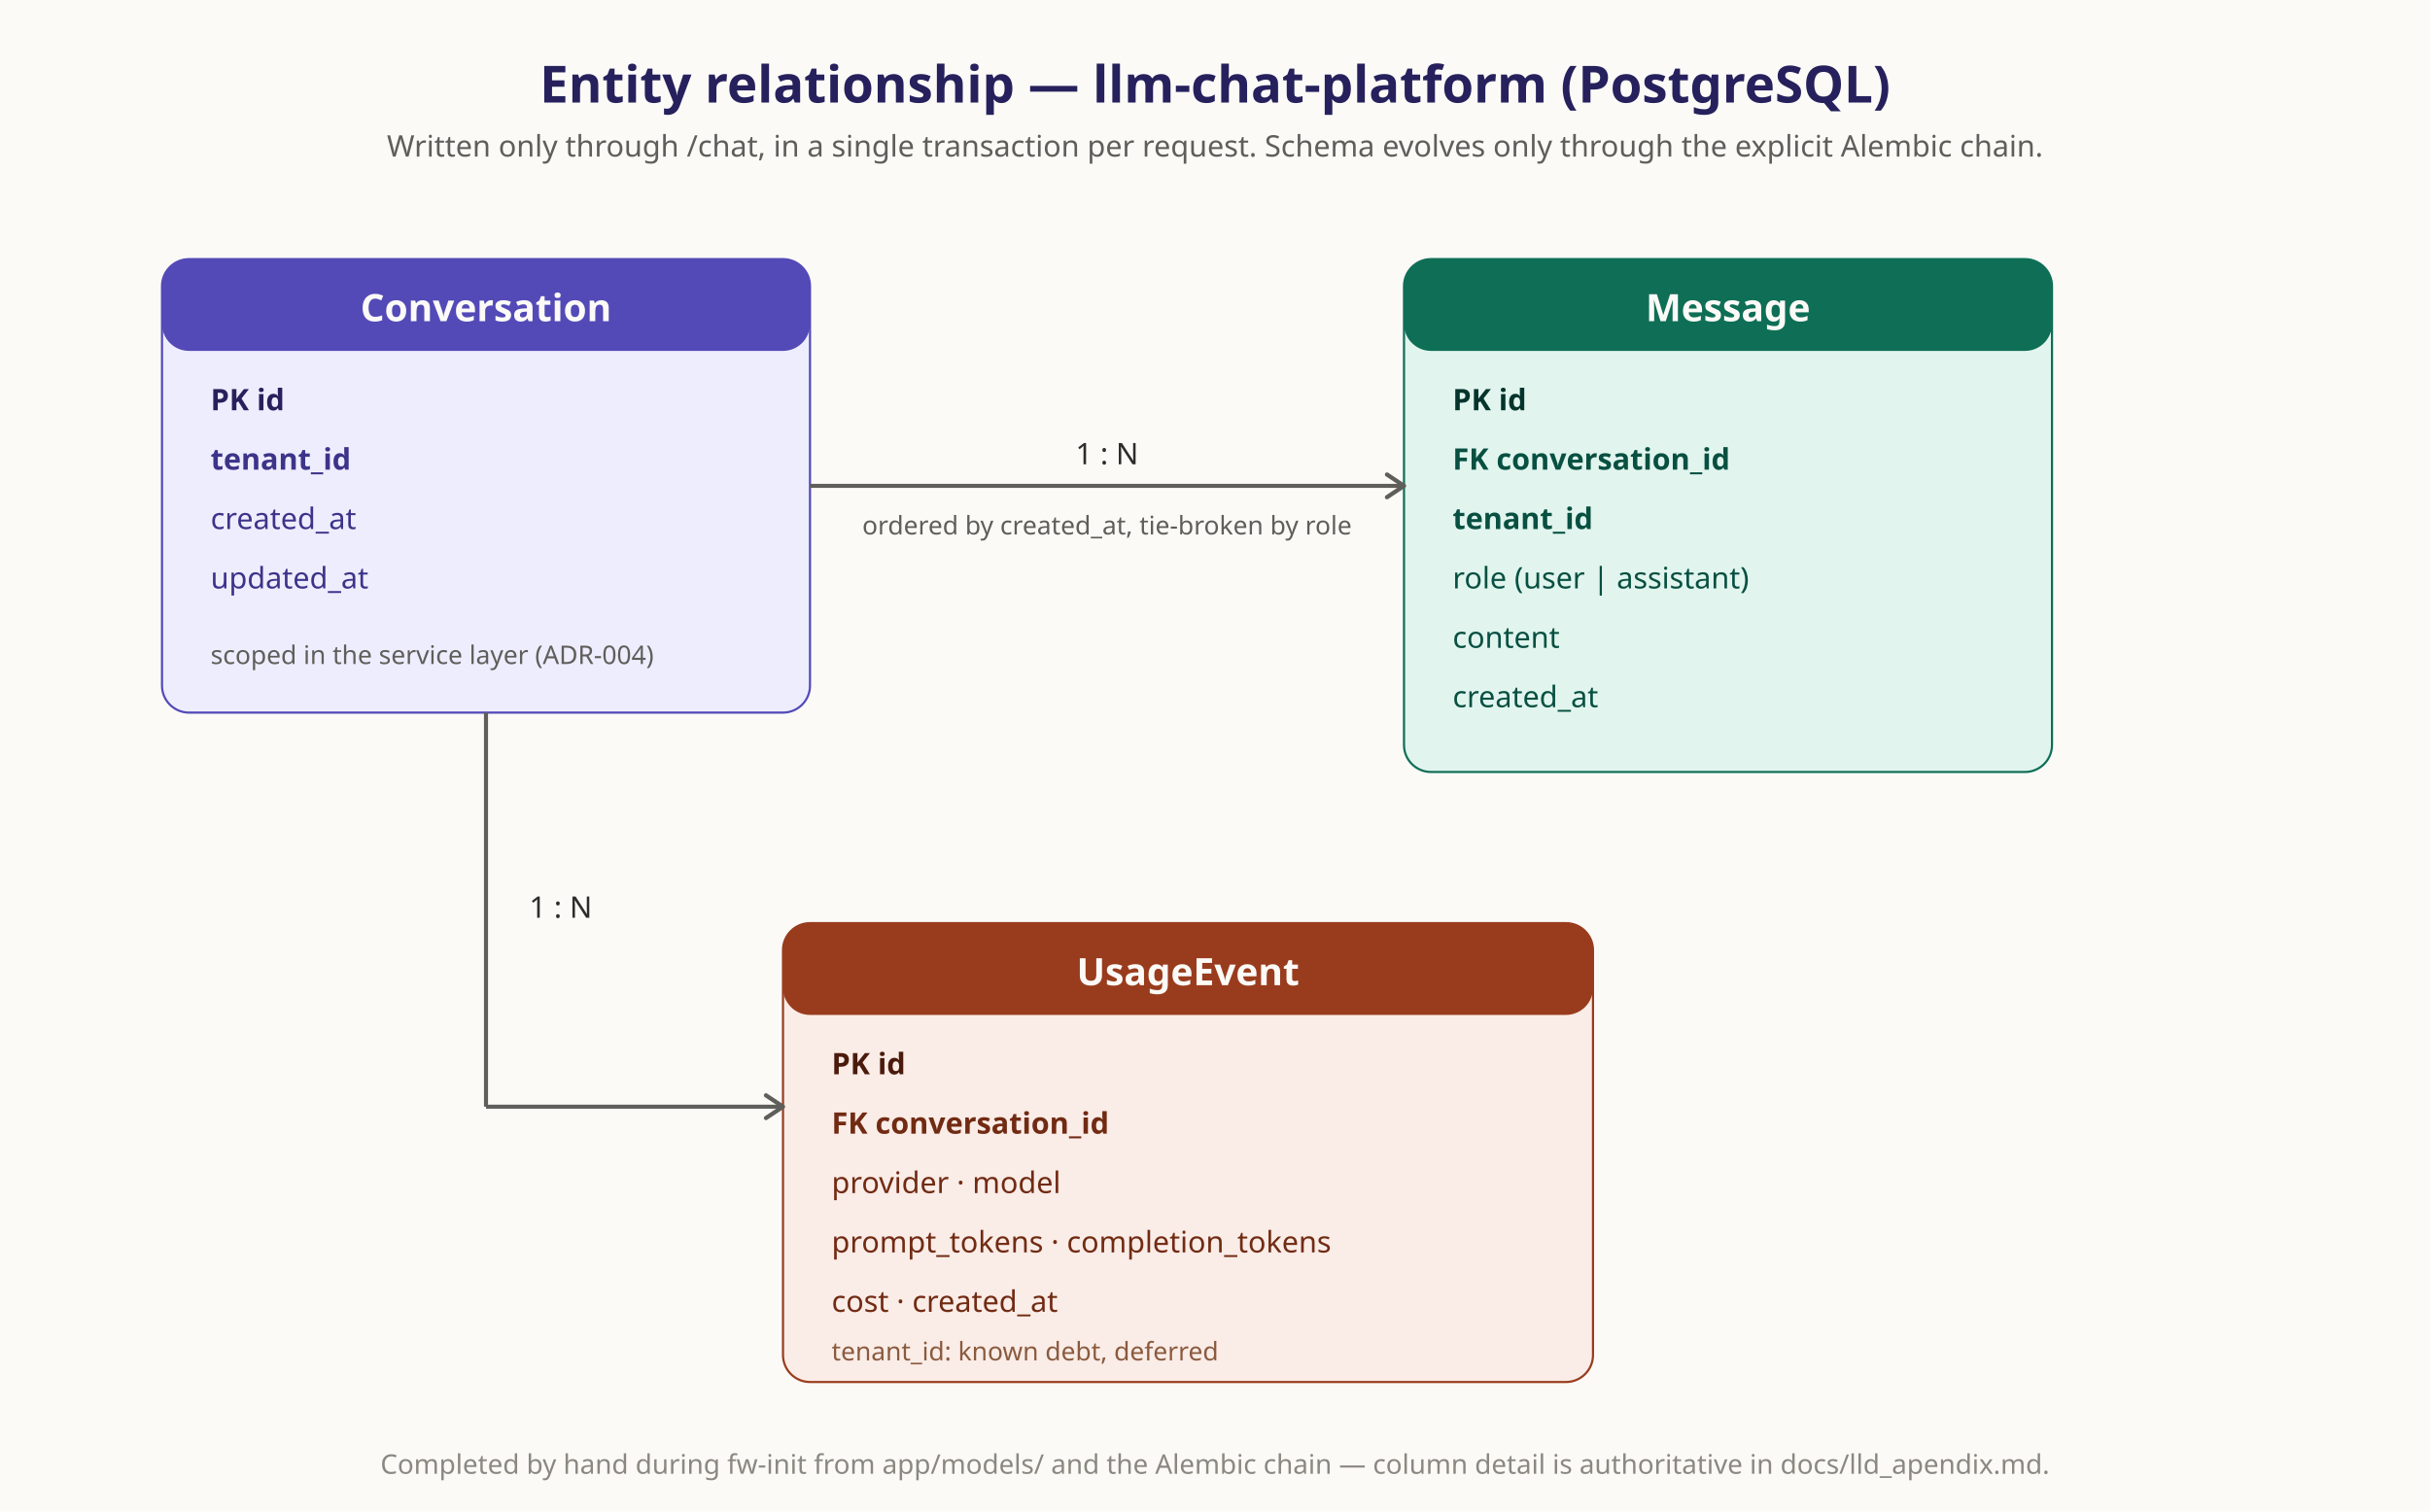
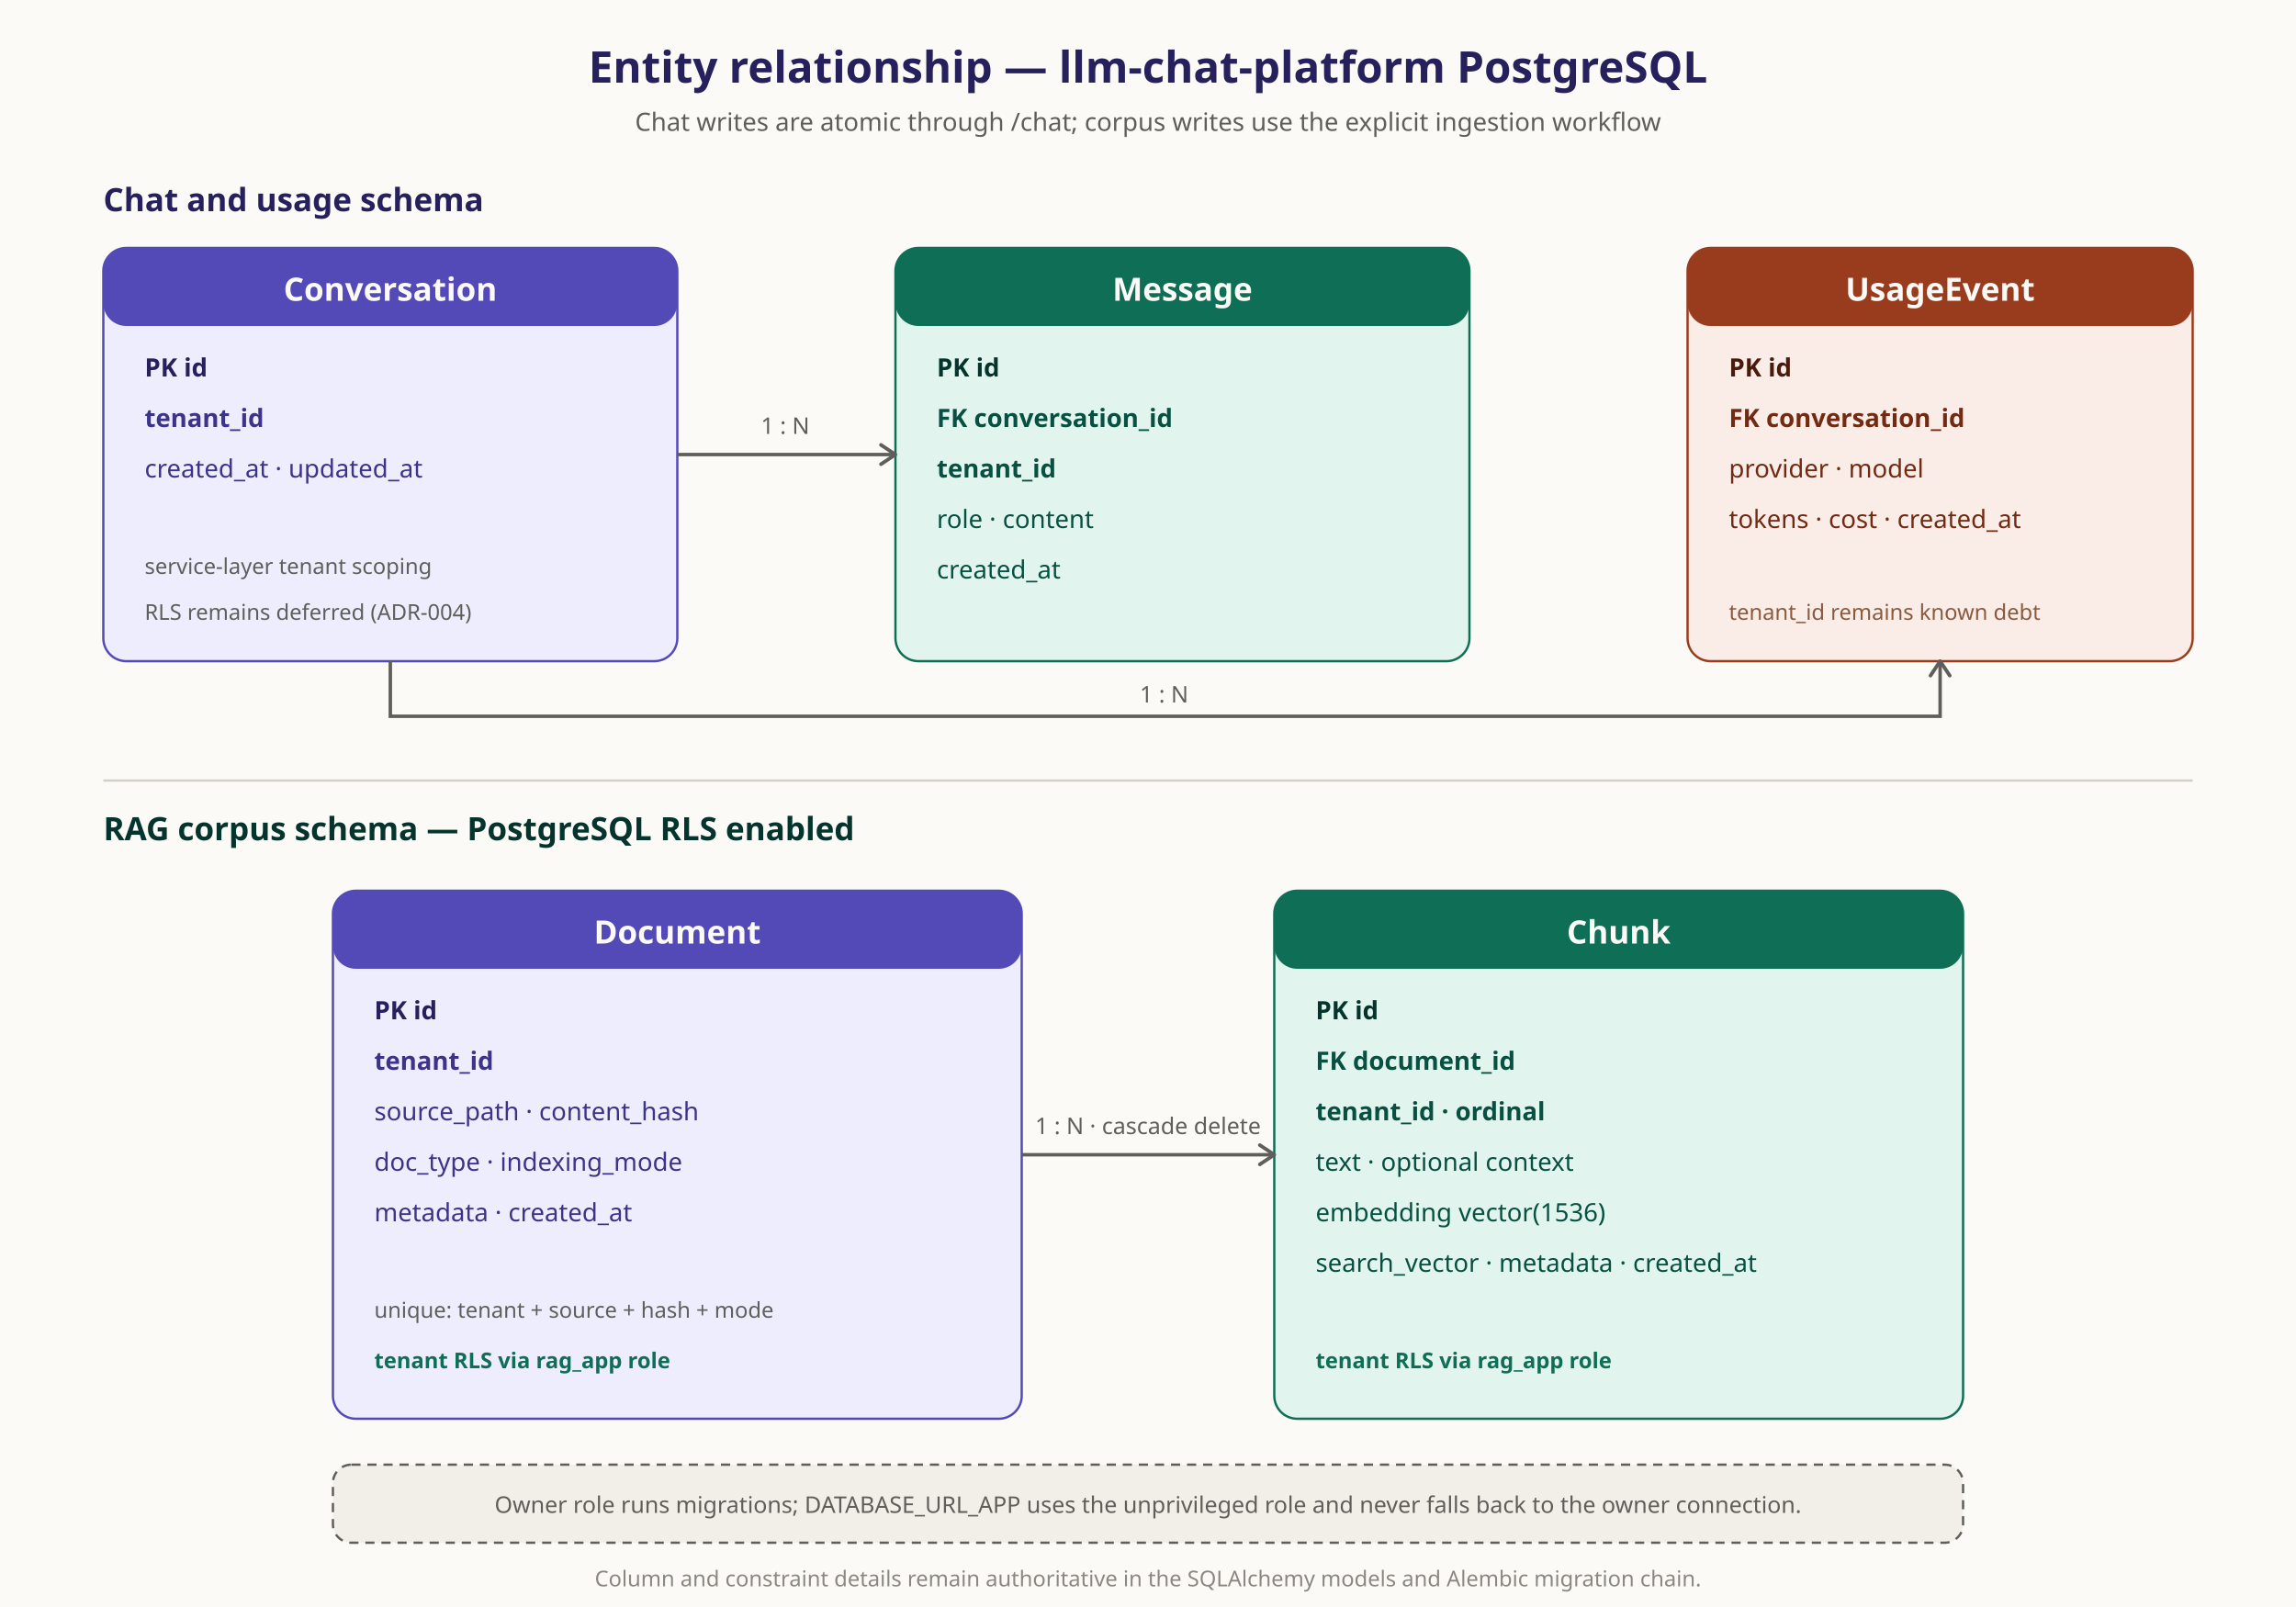
- <svg xmlns="http://www.w3.org/2000/svg" width="900" height="560" viewBox="0 0 900 560" role="img">
+ <svg xmlns="http://www.w3.org/2000/svg" width="1000" height="700" viewBox="0 0 1000 700" role="img">
  <defs>
-     <marker id="crow" viewBox="0 0 10 10" refX="8" refY="5" markerWidth="7" markerHeight="7" orient="auto-start-reverse">
+     <marker id="arrow" viewBox="0 0 10 10" refX="8" refY="5" markerWidth="7" markerHeight="7" orient="auto">
      <path d="M2 1L8 5L2 9" fill="none" stroke="#5F5E5A" stroke-width="1.5" stroke-linecap="round" stroke-linejoin="round" />
    </marker>
  </defs>
-   <rect width="900" height="560" fill="#FBFAF7" />
-   <text x="450" y="38" text-anchor="middle" font-family="sans-serif" font-size="19" font-weight="600" fill="#26215C">Entity relationship — llm-chat-platform (PostgreSQL)</text>
-   <text x="450" y="58" text-anchor="middle" font-family="sans-serif" font-size="11" fill="#5F5E5A">Written only through /chat, in a single transaction per request. Schema evolves only through the explicit Alembic chain.</text>
-   <g>
-     <rect x="60" y="96" width="240" height="168" rx="10" fill="#EEEDFE" stroke="#534AB7" stroke-width="0.8" />
-     <rect x="60" y="96" width="240" height="34" rx="10" fill="#534AB7" />
-     <text x="180" y="119" text-anchor="middle" font-family="sans-serif" font-size="14" font-weight="600" fill="#FBFAF7">Conversation</text>
-     <text x="78" y="152" font-family="sans-serif" font-size="11" font-weight="600" fill="#26215C">PK  id</text>
-     <text x="78" y="174" font-family="sans-serif" font-size="11" font-weight="600" fill="#3C3489">      tenant_id</text>
-     <text x="78" y="196" font-family="sans-serif" font-size="11" fill="#3C3489">      created_at</text>
-     <text x="78" y="218" font-family="sans-serif" font-size="11" fill="#3C3489">      updated_at</text>
-     <text x="78" y="246" font-family="sans-serif" font-size="9.5" fill="#5F5E5A">scoped in the service layer (ADR-004)</text>
-   </g>
-   <g>
-     <rect x="520" y="96" width="240" height="190" rx="10" fill="#E1F5EE" stroke="#0F6E56" stroke-width="0.8" />
-     <rect x="520" y="96" width="240" height="34" rx="10" fill="#0F6E56" />
-     <text x="640" y="119" text-anchor="middle" font-family="sans-serif" font-size="14" font-weight="600" fill="#FBFAF7">Message</text>
-     <text x="538" y="152" font-family="sans-serif" font-size="11" font-weight="600" fill="#04342C">PK  id</text>
-     <text x="538" y="174" font-family="sans-serif" font-size="11" font-weight="600" fill="#085041">FK  conversation_id</text>
-     <text x="538" y="196" font-family="sans-serif" font-size="11" font-weight="600" fill="#085041">      tenant_id</text>
-     <text x="538" y="218" font-family="sans-serif" font-size="11" fill="#085041">      role  (user | assistant)</text>
-     <text x="538" y="240" font-family="sans-serif" font-size="11" fill="#085041">      content</text>
-     <text x="538" y="262" font-family="sans-serif" font-size="11" fill="#085041">      created_at</text>
-   </g>
-   <g>
-     <rect x="290" y="342" width="300" height="170" rx="10" fill="#FAECE7" stroke="#993C1D" stroke-width="0.8" />
-     <rect x="290" y="342" width="300" height="34" rx="10" fill="#993C1D" />
-     <text x="440" y="365" text-anchor="middle" font-family="sans-serif" font-size="14" font-weight="600" fill="#FBFAF7">UsageEvent</text>
-     <text x="308" y="398" font-family="sans-serif" font-size="11" font-weight="600" fill="#4A1B0C">PK  id</text>
-     <text x="308" y="420" font-family="sans-serif" font-size="11" font-weight="600" fill="#712B13">FK  conversation_id</text>
-     <text x="308" y="442" font-family="sans-serif" font-size="11" fill="#712B13">      provider · model</text>
-     <text x="308" y="464" font-family="sans-serif" font-size="11" fill="#712B13">      prompt_tokens · completion_tokens</text>
-     <text x="308" y="486" font-family="sans-serif" font-size="11" fill="#712B13">      cost · created_at</text>
-     <text x="308" y="504" font-family="sans-serif" font-size="9.5" fill="#8A5A3E">tenant_id: known debt, deferred</text>
-   </g>
-   <line x1="300" y1="180" x2="520" y2="180" stroke="#5F5E5A" stroke-width="1.5" marker-end="url(#crow)" />
-   <text x="410" y="172" text-anchor="middle" font-family="sans-serif" font-size="11" fill="#2C2C2A">1 : N</text>
-   <text x="410" y="198" text-anchor="middle" font-family="sans-serif" font-size="9.5" fill="#5F5E5A">ordered by created_at, tie-broken by role</text>
-   <line x1="180" y1="264" x2="180" y2="410" stroke="#5F5E5A" stroke-width="1.5" />
-   <line x1="180" y1="410" x2="290" y2="410" stroke="#5F5E5A" stroke-width="1.5" marker-end="url(#crow)" />
-   <text x="196" y="340" font-family="sans-serif" font-size="11" fill="#2C2C2A">1 : N</text>
-   <text x="450" y="546" text-anchor="middle" font-family="sans-serif" font-size="10" fill="#8A8880">Completed by hand during fw-init from app/models/ and the Alembic chain — column detail is authoritative in docs/lld_apendix.md.</text>
+   <rect width="1000" height="700" fill="#FBFAF7" />
+   <text x="500" y="36" text-anchor="middle" font-family="sans-serif" font-size="19" font-weight="600" fill="#26215C">Entity relationship — llm-chat-platform PostgreSQL</text>
+   <text x="500" y="57" text-anchor="middle" font-family="sans-serif" font-size="11" fill="#5F5E5A">Chat writes are atomic through /chat; corpus writes use the explicit ingestion workflow</text>
+   <text x="45" y="92" font-family="sans-serif" font-size="14" font-weight="600" fill="#26215C">Chat and usage schema</text>
+   <rect x="45" y="108" width="250" height="180" rx="10" fill="#EEEDFE" stroke="#534AB7" />
+   <rect x="45" y="108" width="250" height="34" rx="10" fill="#534AB7" />
+   <text x="170" y="131" text-anchor="middle" font-family="sans-serif" font-size="14" font-weight="600" fill="#FBFAF7">Conversation</text>
+   <text x="63" y="164" font-family="sans-serif" font-size="11" font-weight="600" fill="#26215C">PK  id</text>
+   <text x="63" y="186" font-family="sans-serif" font-size="11" font-weight="600" fill="#3C3489">tenant_id</text>
+   <text x="63" y="208" font-family="sans-serif" font-size="11" fill="#3C3489">created_at · updated_at</text>
+   <text x="63" y="250" font-family="sans-serif" font-size="9.5" fill="#5F5E5A">service-layer tenant scoping</text>
+   <text x="63" y="270" font-family="sans-serif" font-size="9.5" fill="#5F5E5A">RLS remains deferred (ADR-004)</text>
+   <rect x="390" y="108" width="250" height="180" rx="10" fill="#E1F5EE" stroke="#0F6E56" />
+   <rect x="390" y="108" width="250" height="34" rx="10" fill="#0F6E56" />
+   <text x="515" y="131" text-anchor="middle" font-family="sans-serif" font-size="14" font-weight="600" fill="#FBFAF7">Message</text>
+   <text x="408" y="164" font-family="sans-serif" font-size="11" font-weight="600" fill="#04342C">PK  id</text>
+   <text x="408" y="186" font-family="sans-serif" font-size="11" font-weight="600" fill="#085041">FK  conversation_id</text>
+   <text x="408" y="208" font-family="sans-serif" font-size="11" font-weight="600" fill="#085041">tenant_id</text>
+   <text x="408" y="230" font-family="sans-serif" font-size="11" fill="#085041">role · content</text>
+   <text x="408" y="252" font-family="sans-serif" font-size="11" fill="#085041">created_at</text>
+   <line x1="295" y1="198" x2="390" y2="198" stroke="#5F5E5A" stroke-width="1.5" marker-end="url(#arrow)" />
+   <text x="342" y="189" text-anchor="middle" font-family="sans-serif" font-size="10" fill="#5F5E5A">1 : N</text>
+   <rect x="735" y="108" width="220" height="180" rx="10" fill="#FAECE7" stroke="#993C1D" />
+   <rect x="735" y="108" width="220" height="34" rx="10" fill="#993C1D" />
+   <text x="845" y="131" text-anchor="middle" font-family="sans-serif" font-size="14" font-weight="600" fill="#FBFAF7">UsageEvent</text>
+   <text x="753" y="164" font-family="sans-serif" font-size="11" font-weight="600" fill="#4A1B0C">PK  id</text>
+   <text x="753" y="186" font-family="sans-serif" font-size="11" font-weight="600" fill="#712B13">FK  conversation_id</text>
+   <text x="753" y="208" font-family="sans-serif" font-size="11" fill="#712B13">provider · model</text>
+   <text x="753" y="230" font-family="sans-serif" font-size="11" fill="#712B13">tokens · cost · created_at</text>
+   <text x="753" y="270" font-family="sans-serif" font-size="9.5" fill="#8A5A3E">tenant_id remains known debt</text>
+   <path d="M170 288V312H845V288" fill="none" stroke="#5F5E5A" stroke-width="1.5" marker-end="url(#arrow)" />
+   <text x="507" y="306" text-anchor="middle" font-family="sans-serif" font-size="10" fill="#5F5E5A">1 : N</text>
+   <line x1="45" y1="340" x2="955" y2="340" stroke="#D3D1C7" stroke-width="1" />
+   <text x="45" y="366" font-family="sans-serif" font-size="14" font-weight="600" fill="#04342C">RAG corpus schema — PostgreSQL RLS enabled</text>
+   <rect x="145" y="388" width="300" height="230" rx="10" fill="#EEEDFE" stroke="#534AB7" />
+   <rect x="145" y="388" width="300" height="34" rx="10" fill="#534AB7" />
+   <text x="295" y="411" text-anchor="middle" font-family="sans-serif" font-size="14" font-weight="600" fill="#FBFAF7">Document</text>
+   <text x="163" y="444" font-family="sans-serif" font-size="11" font-weight="600" fill="#26215C">PK  id</text>
+   <text x="163" y="466" font-family="sans-serif" font-size="11" font-weight="600" fill="#3C3489">tenant_id</text>
+   <text x="163" y="488" font-family="sans-serif" font-size="11" fill="#3C3489">source_path · content_hash</text>
+   <text x="163" y="510" font-family="sans-serif" font-size="11" fill="#3C3489">doc_type · indexing_mode</text>
+   <text x="163" y="532" font-family="sans-serif" font-size="11" fill="#3C3489">metadata · created_at</text>
+   <text x="163" y="574" font-family="sans-serif" font-size="9.5" fill="#5F5E5A">unique: tenant + source + hash + mode</text>
+   <text x="163" y="596" font-family="sans-serif" font-size="9.5" font-weight="600" fill="#0F6E56">tenant RLS via rag_app role</text>
+   <rect x="555" y="388" width="300" height="230" rx="10" fill="#E1F5EE" stroke="#0F6E56" />
+   <rect x="555" y="388" width="300" height="34" rx="10" fill="#0F6E56" />
+   <text x="705" y="411" text-anchor="middle" font-family="sans-serif" font-size="14" font-weight="600" fill="#FBFAF7">Chunk</text>
+   <text x="573" y="444" font-family="sans-serif" font-size="11" font-weight="600" fill="#04342C">PK  id</text>
+   <text x="573" y="466" font-family="sans-serif" font-size="11" font-weight="600" fill="#085041">FK  document_id</text>
+   <text x="573" y="488" font-family="sans-serif" font-size="11" font-weight="600" fill="#085041">tenant_id · ordinal</text>
+   <text x="573" y="510" font-family="sans-serif" font-size="11" fill="#085041">text · optional context</text>
+   <text x="573" y="532" font-family="sans-serif" font-size="11" fill="#085041">embedding vector(1536)</text>
+   <text x="573" y="554" font-family="sans-serif" font-size="11" fill="#085041">search_vector · metadata · created_at</text>
+   <text x="573" y="596" font-family="sans-serif" font-size="9.5" font-weight="600" fill="#0F6E56">tenant RLS via rag_app role</text>
+   <line x1="445" y1="503" x2="555" y2="503" stroke="#5F5E5A" stroke-width="1.5" marker-end="url(#arrow)" />
+   <text x="500" y="494" text-anchor="middle" font-family="sans-serif" font-size="10" fill="#5F5E5A">1 : N · cascade delete</text>
+   <rect x="145" y="638" width="710" height="34" rx="8" fill="#F1EFE8" stroke="#5F5E5A" stroke-dasharray="4 3" />
+   <text x="500" y="659" text-anchor="middle" font-family="sans-serif" font-size="10" fill="#5F5E5A">Owner role runs migrations; DATABASE_URL_APP uses the unprivileged role and never falls back to the owner connection.</text>
+   <text x="500" y="691" text-anchor="middle" font-family="sans-serif" font-size="9.5" fill="#8A8880">Column and constraint details remain authoritative in the SQLAlchemy models and Alembic migration chain.</text>
</svg>
